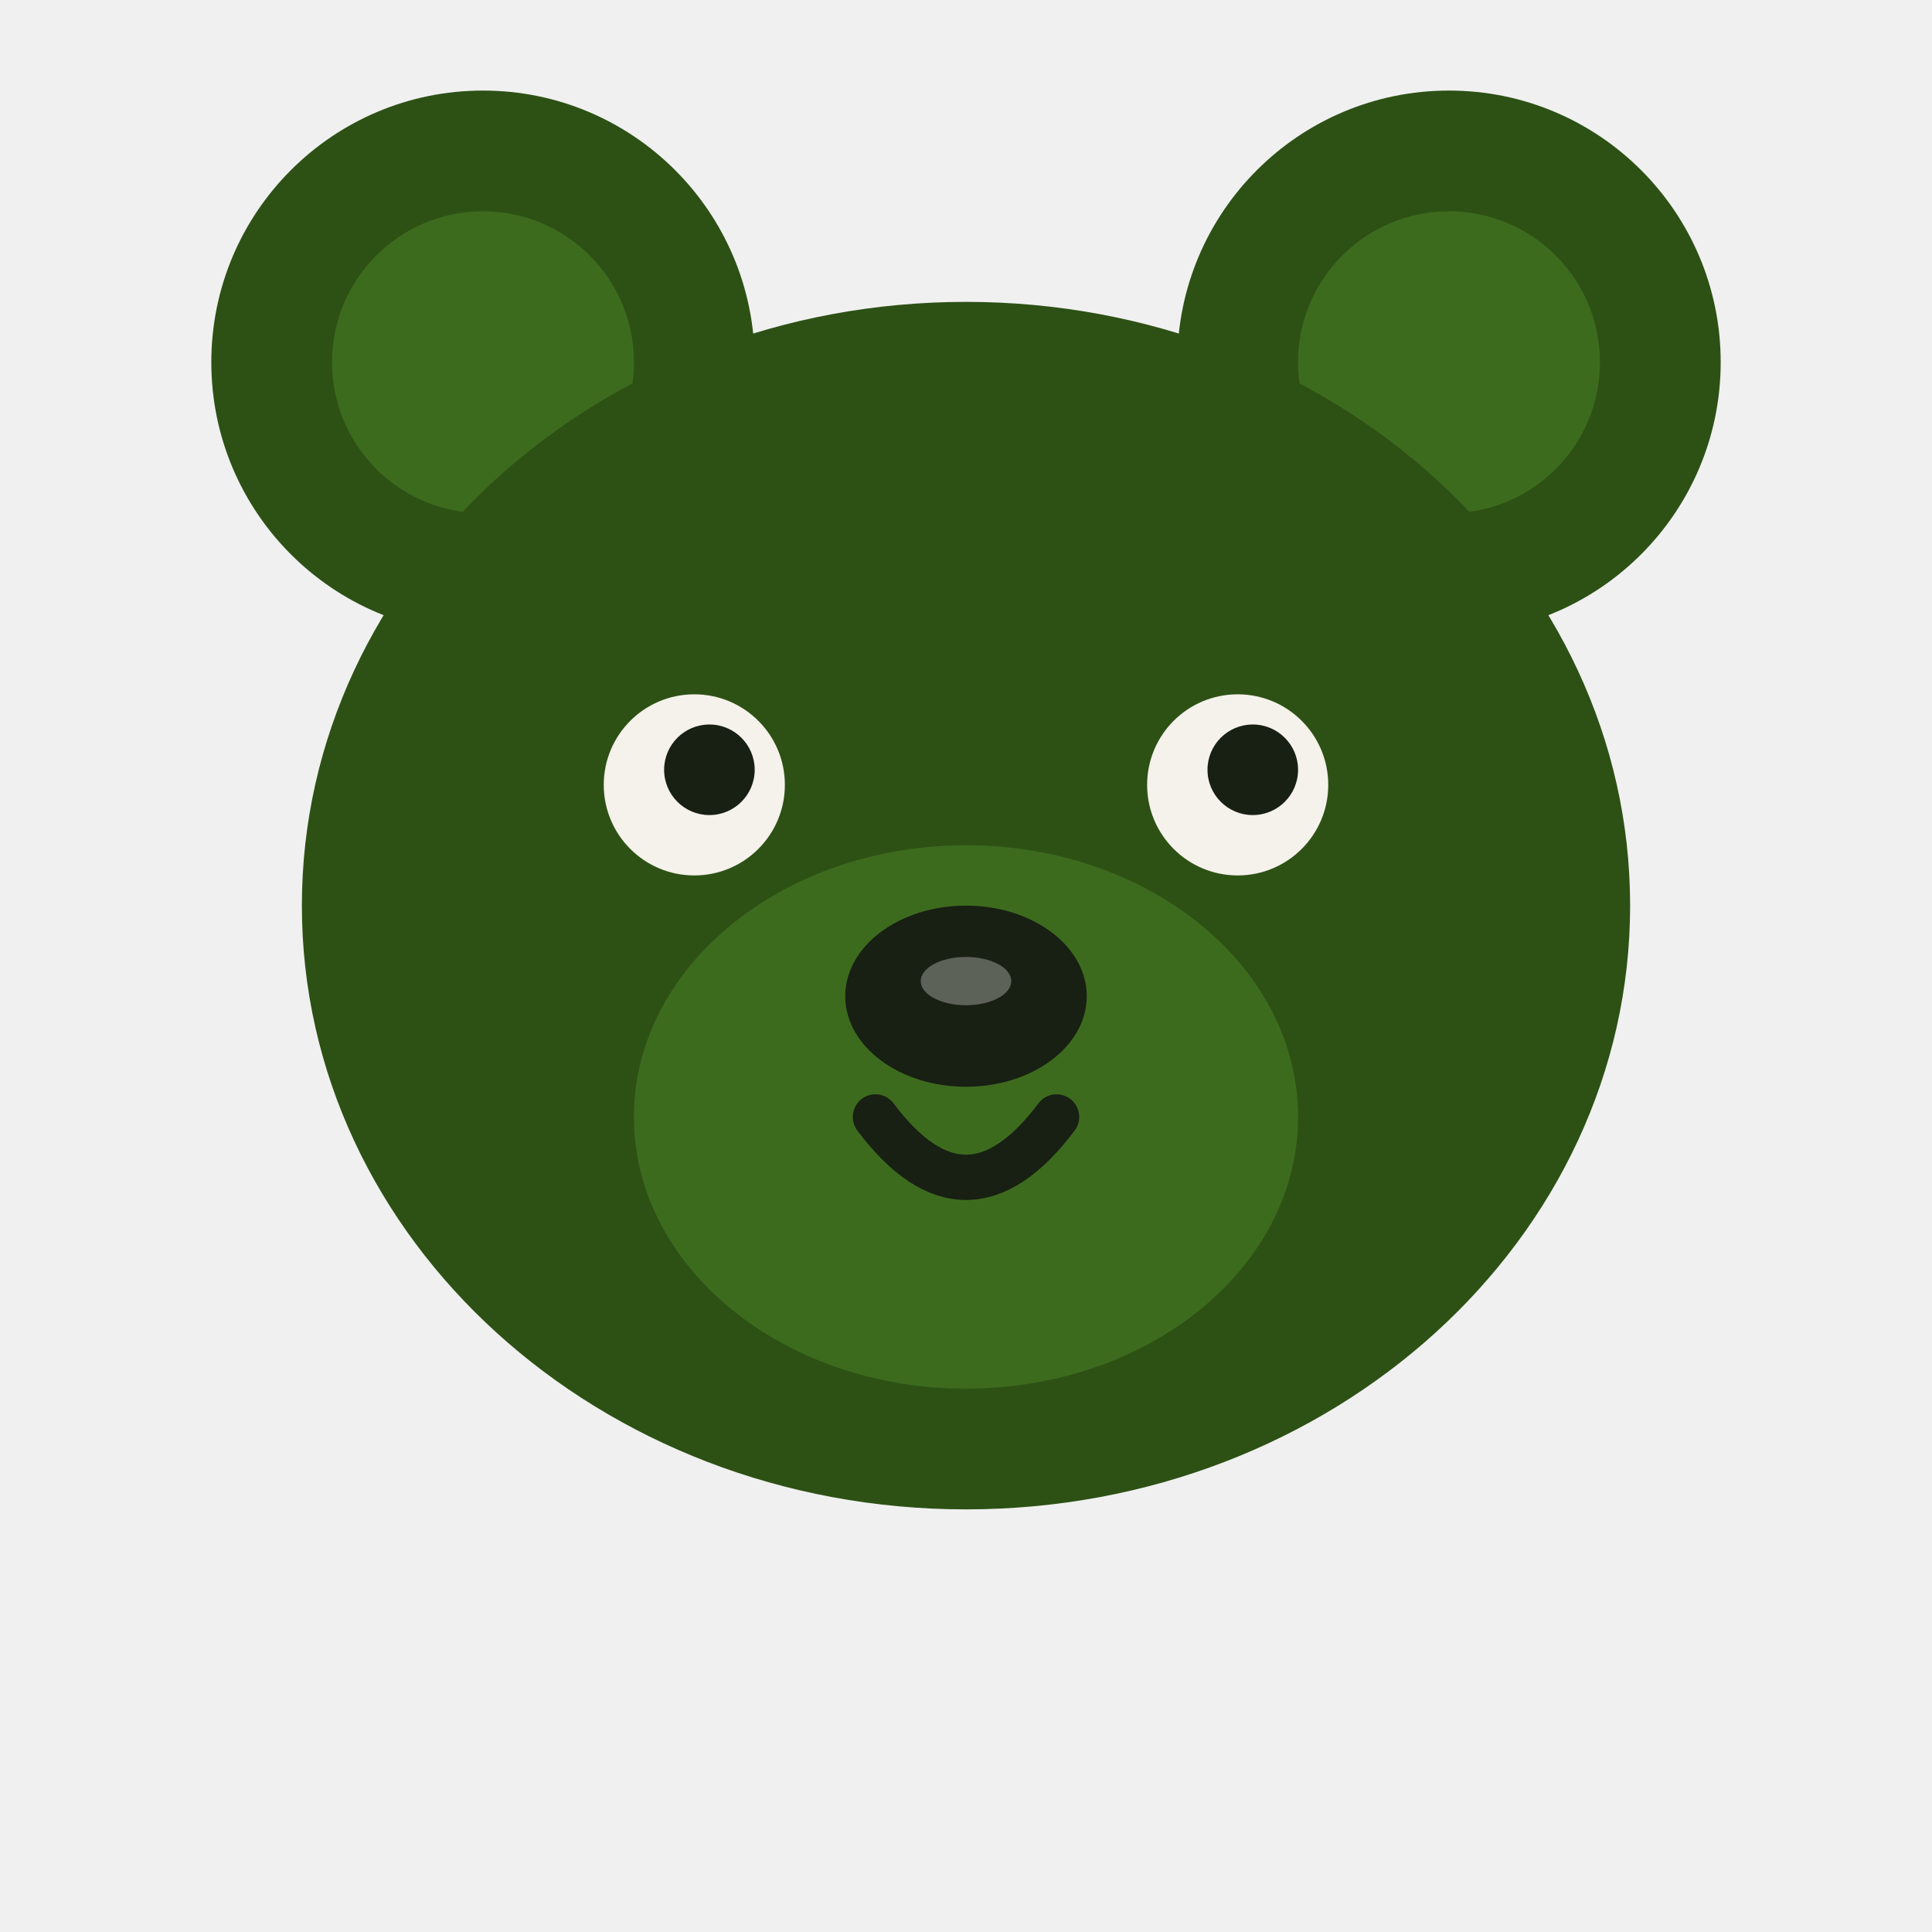
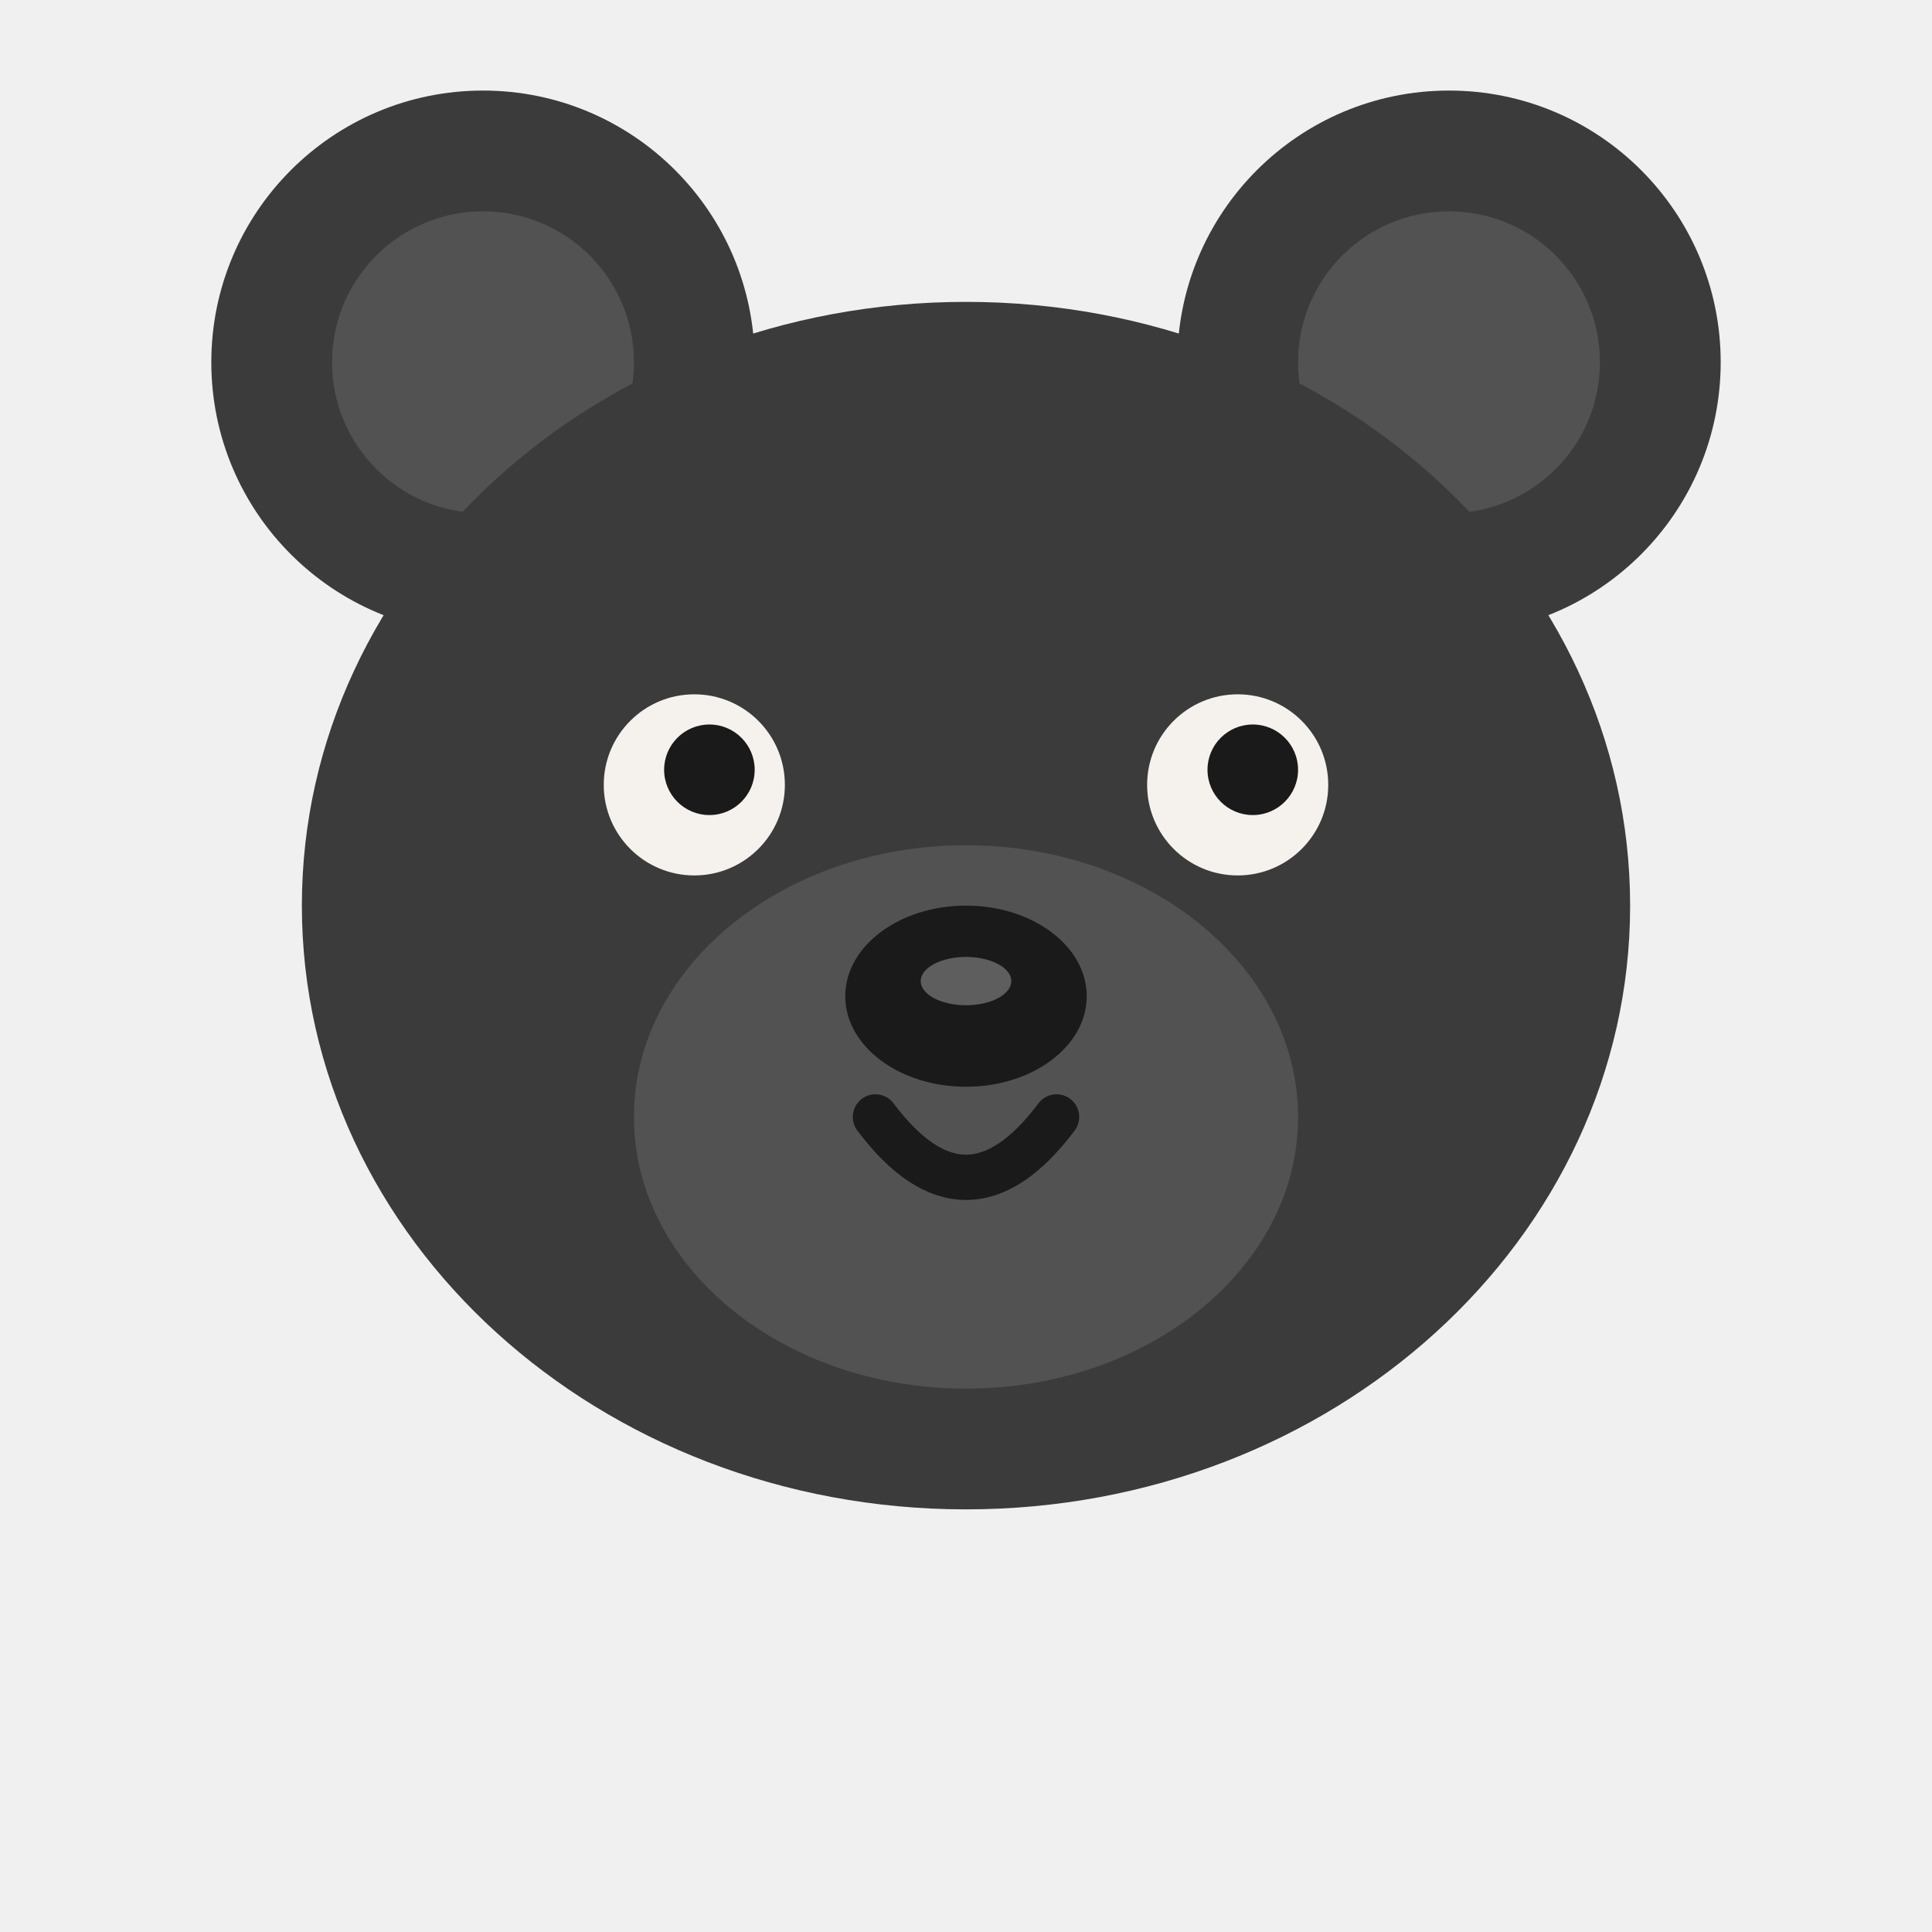
<svg xmlns="http://www.w3.org/2000/svg" viewBox="0 0 64 64">
-   <circle cx="16" cy="12" r="9" fill="#2d5115" />
-   <circle cx="48" cy="12" r="9" fill="#2d5115" />
-   <circle cx="16" cy="12" r="5" fill="#3d6b1e" />
-   <circle cx="48" cy="12" r="5" fill="#3d6b1e" />
-   <ellipse cx="32" cy="30" rx="22" ry="20" fill="#2d5115" />
-   <ellipse cx="32" cy="37" rx="11" ry="9" fill="#3d6b1e" />
-   <circle cx="23" cy="26" r="3" fill="#f5f1eb" />
-   <circle cx="41" cy="26" r="3" fill="#f5f1eb" />
-   <circle cx="23.5" cy="25.5" r="1.5" fill="#181f13" />
-   <circle cx="41.5" cy="25.5" r="1.5" fill="#181f13" />
-   <ellipse cx="32" cy="33" rx="4" ry="3" fill="#181f13" />
+   <circle cx="16" cy="12" r="9" fill="#3b3b3b" />
+   <circle cx="48" cy="12" r="9" fill="#3b3b3b" />
+   <circle cx="16" cy="12" r="5" fill="#525252" />
+   <circle cx="48" cy="12" r="5" fill="#525252" />
+   <ellipse cx="32" cy="30" rx="22" ry="20" fill="#3b3b3b" />
+   <ellipse cx="32" cy="37" rx="11" ry="9" fill="#525252" />
+   <circle cx="23" cy="26" r="3" fill="#f5f2ee" />
+   <circle cx="41" cy="26" r="3" fill="#f5f2ee" />
+   <circle cx="23.5" cy="25.5" r="1.5" fill="#1a1a1a" />
+   <circle cx="41.5" cy="25.5" r="1.5" fill="#1a1a1a" />
+   <ellipse cx="32" cy="33" rx="4" ry="3" fill="#1a1a1a" />
  <ellipse cx="32" cy="32.5" rx="1.5" ry="0.8" fill="white" opacity="0.3" />
-   <path d="M29 37 Q32 41 35 37" fill="none" stroke="#181f13" stroke-width="1.5" stroke-linecap="round" />
+   <path d="M29 37 Q32 41 35 37" fill="none" stroke="#1a1a1a" stroke-width="1.5" stroke-linecap="round" />
</svg>
